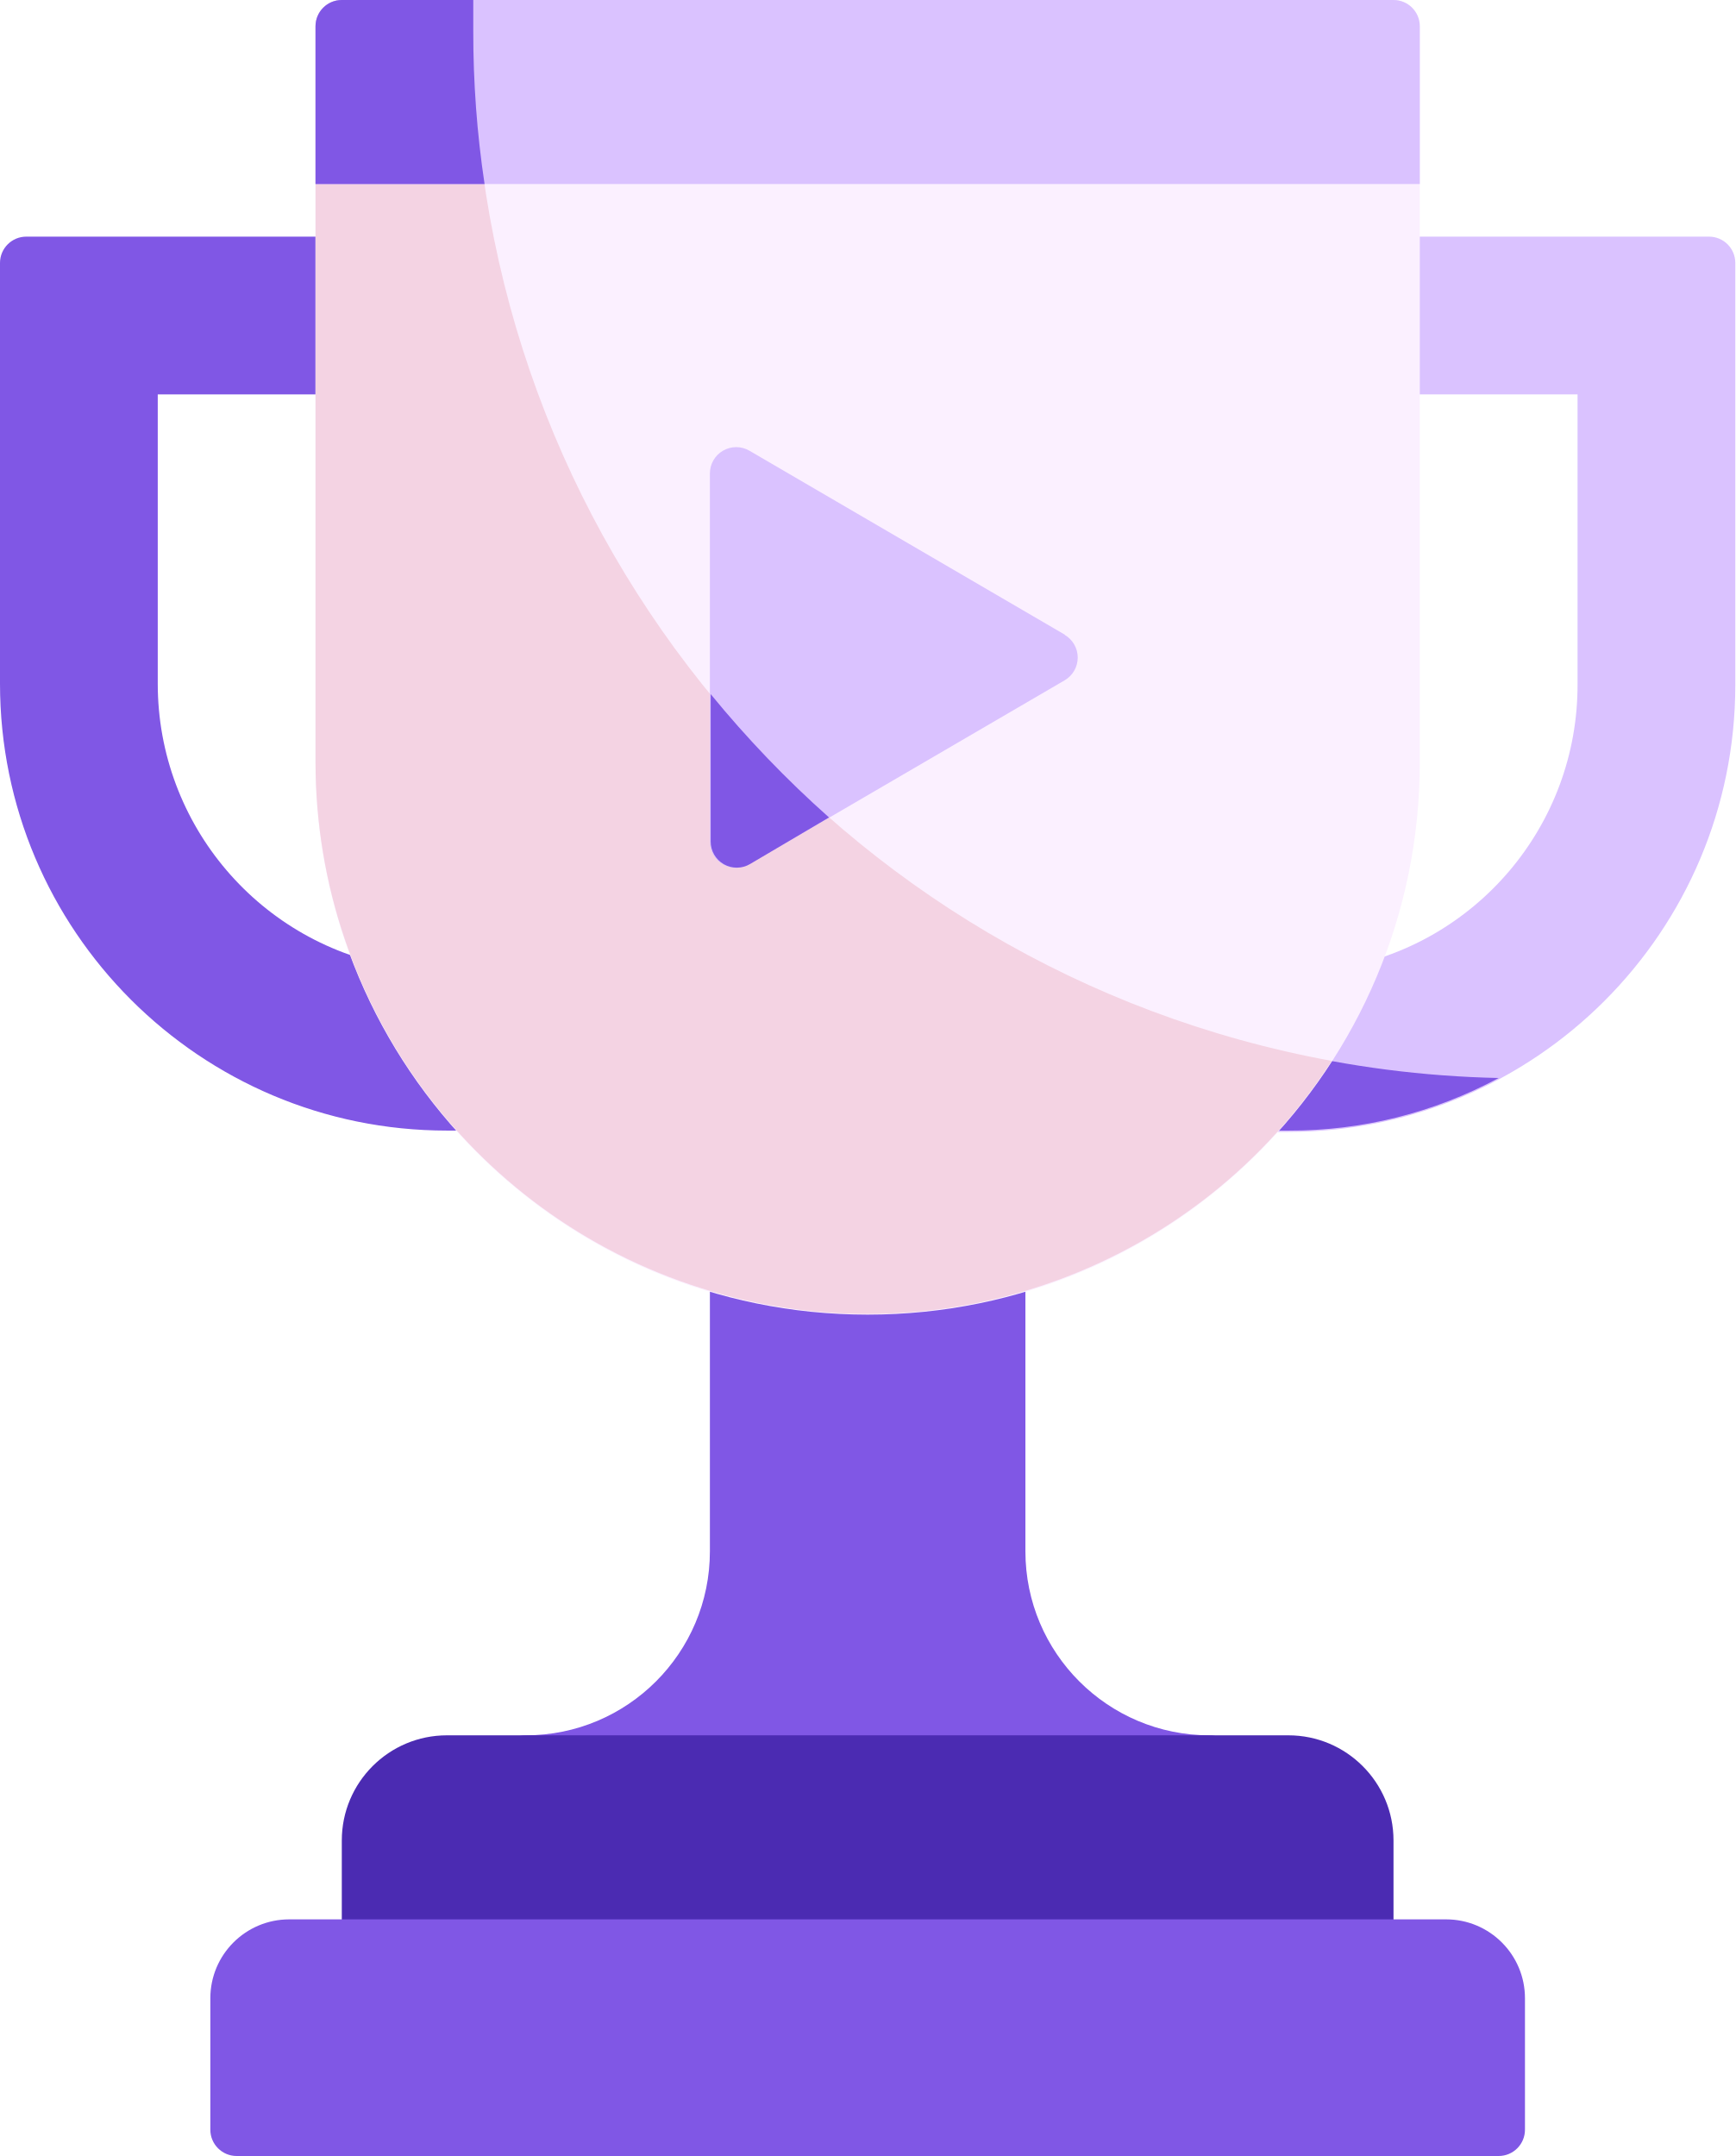
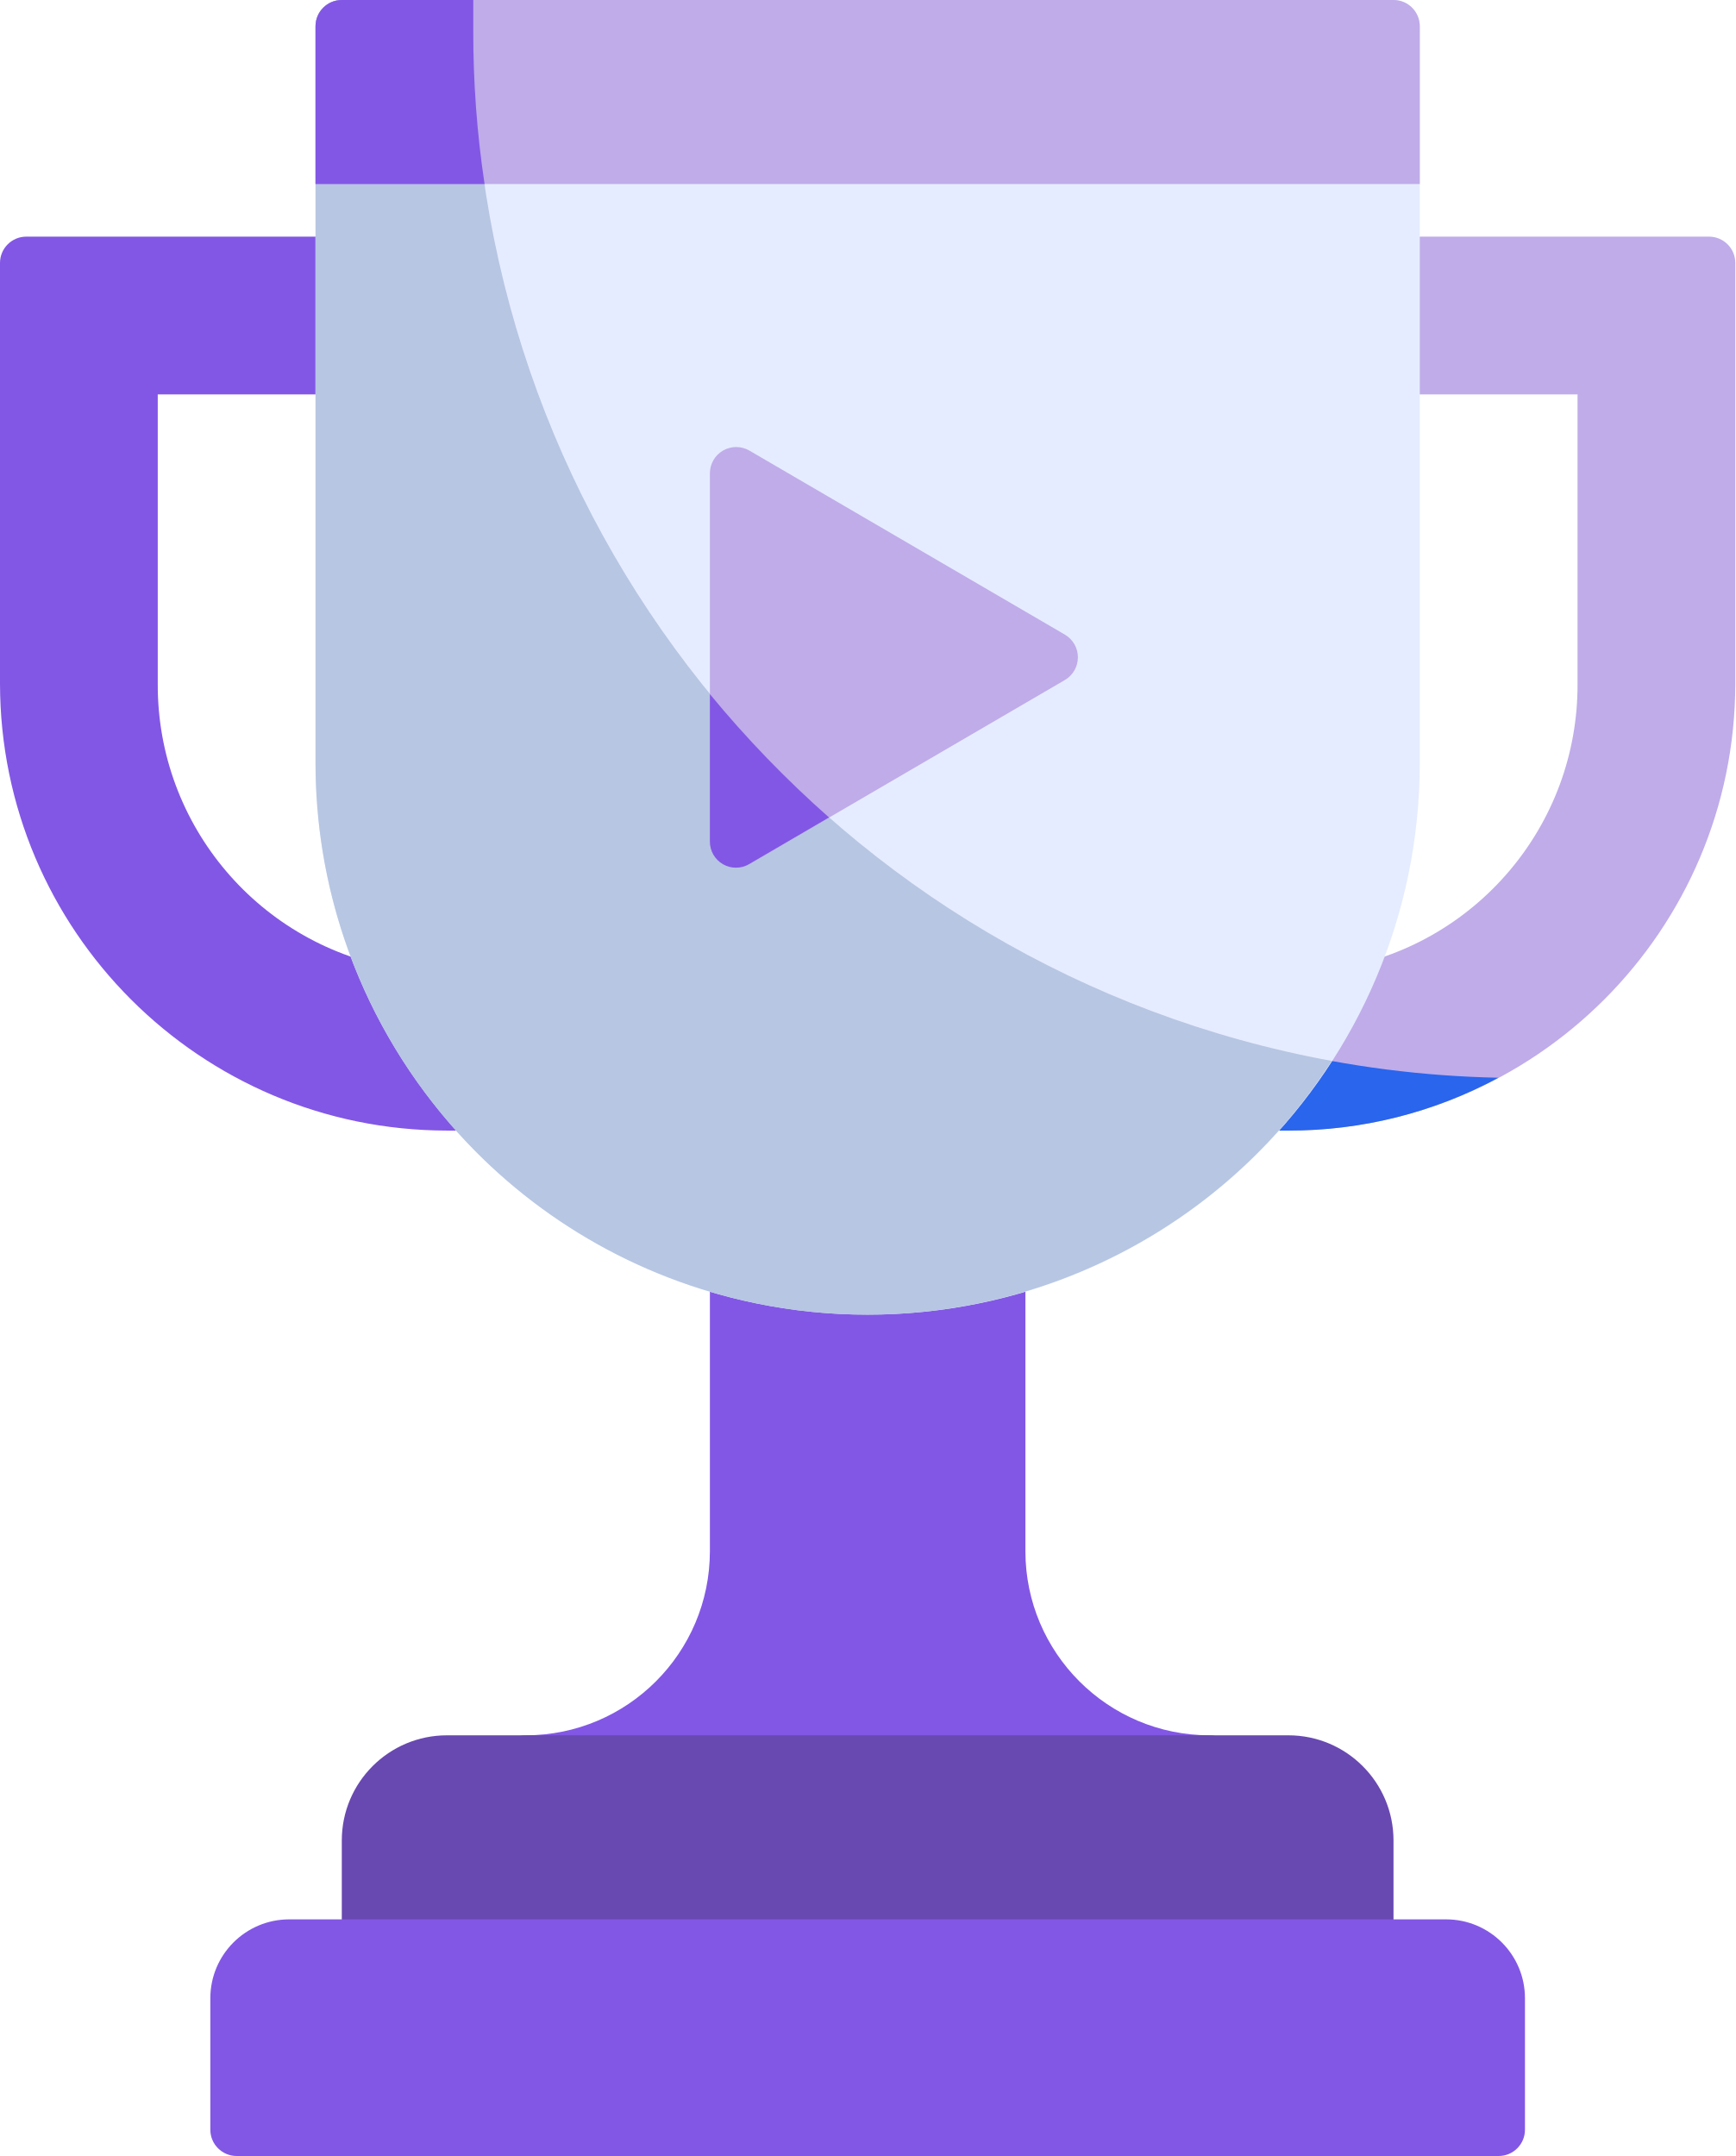
<svg xmlns="http://www.w3.org/2000/svg" width="66" height="82" viewBox="0 0 66 82">
-   <defs>
-     <style>.a{fill:#dac2ff;}.b{fill:#8057e5;}.c{fill:#fbf0ff;}.d{fill:#4b2bb2;}.e{fill:#f4d3e3;}</style>
-   </defs>
-   <g transform="translate(4490 -5988)">
-     <path class="a" d="M547,247H535a1,1,0,0,0-1,1v4a1,1,0,0,0,1,1h7v11a10.93,10.93,0,0,1-9.22,10.85,1,1,0,0,0-.74.55,18.649,18.649,0,0,1-2.61,4,1,1,0,0,0,.76,1.65H531a17,17,0,0,0,17-17V248A1,1,0,0,0,547,247Z" transform="translate(-4972 5750)" />
-     <path class="b" d="M539,279a16.73,16.73,0,0,1-8,2h-.81a1,1,0,0,1-.76-1.65,15.326,15.326,0,0,0,1.11-1.44A39.89,39.89,0,0,0,539,279Z" transform="translate(-4972 5750)" />
-     <path class="b" d="M528,304a7,7,0,0,1-7-7V286.37a1,1,0,0,0-1.25-1,19.1,19.1,0,0,1-9.5,0,1,1,0,0,0-1.25,1V297a7,7,0,0,1-7,7,1,1,0,0,0,0,2h26a1,1,0,0,0,0-2Z" transform="translate(-4972 5750)" />
-     <path class="b" d="M500.57,279.35a18.651,18.651,0,0,1-2.61-4,1,1,0,0,0-.74-.55A10.93,10.93,0,0,1,488,264V253h7a1,1,0,0,0,1-1v-4a1,1,0,0,0-1-1H483a1,1,0,0,0-1,1v16a17,17,0,0,0,17,17h.81a1,1,0,0,0,.76-1.65Z" transform="translate(-4972 5750)" />
-     <path class="c" d="M535,238H495a1,1,0,0,0-1,1v28a21,21,0,0,0,42,0V239A1,1,0,0,0,535,238Z" transform="translate(-4972 5750)" />
-     <path class="d" d="M531,304H499a4,4,0,0,0-4,4v4a1,1,0,0,0,1,1h38a1,1,0,0,0,1-1v-4A4,4,0,0,0,531,304Z" transform="translate(-4972 5750)" />
-     <path class="b" d="M537,311H493a3,3,0,0,0-3,3v5a1,1,0,0,0,1,1h48a1,1,0,0,0,1-1v-5A3,3,0,0,0,537,311Z" transform="translate(-4972 5750)" />
-     <path class="e" d="M532.65,278.35A21,21,0,0,1,494,267V239a1,1,0,0,1,1-1h5v1.17a39.831,39.831,0,0,0,32.653,39.18Z" transform="translate(-4972 5750)" />
-     <path class="a" d="M522.5,262.14l-12-7a1,1,0,0,0-1.5.87v14a.992.992,0,0,0,1.5.86l12-7a1,1,0,0,0,0-1.72Z" transform="translate(-4972 5750)" />
-     <path class="b" d="M513.53,269.09l-3,1.77a.992.992,0,0,1-1.5-.86v-5.6A41,41,0,0,0,513.53,269.09Z" transform="translate(-4972 5750)" />
-     <path class="a" d="M536,245v-6a1,1,0,0,0-1-1H495a1,1,0,0,0-1,1v6Z" transform="translate(-4972 5750)" />
-     <path class="b" d="M500.43,245H494v-6a1,1,0,0,1,1-1h5v1.17a38.643,38.643,0,0,0,.43,5.83Z" transform="translate(-4972 5750)" />
+   <g transform="translate(-11 -3)">
+     <path d="M76,12H64a1,1,0,0,0-1,1v4a1,1,0,0,0,1,1h7V29a10.937,10.937,0,0,1-9.219,10.853,1,1,0,0,0-.737.545,19.041,19.041,0,0,1-2.613,3.952A1,1,0,0,0,59.19,46H60A17.019,17.019,0,0,0,77,29V13A1,1,0,0,0,76,12Z" fill="#bface9" />
+     <path d="M67.99,43.99A16.733,16.733,0,0,1,60,46h-.81a1,1,0,0,1-.76-1.65,15.331,15.331,0,0,0,1.11-1.44,39.892,39.892,0,0,0,8.45,1.08Z" fill="#2965ed" />
+     <path d="M57,69a7.008,7.008,0,0,1-7-7V51.37a1,1,0,0,0-1.248-.969,19.237,19.237,0,0,1-9.5,0A1,1,0,0,0,38,51.37V62a7.008,7.008,0,0,1-7,7,1,1,0,0,0,0,2H57a1,1,0,0,0,0-2Z" fill="#8257e5" />
+     <path d="M29.569,44.35A19.031,19.031,0,0,1,26.956,40.4a1,1,0,0,0-.737-.545A10.937,10.937,0,0,1,17,29V18h7a1,1,0,0,0,1-1V13a1,1,0,0,0-1-1H12a1,1,0,0,0-1,1V29A17.019,17.019,0,0,0,28,46h.81a1,1,0,0,0,.76-1.65Z" fill="#8257e5" />
+     <path d="M64,3H24a1,1,0,0,0-1,1V32a21,21,0,1,0,42,0V4A1,1,0,0,0,64,3Z" fill="#e6ecff" />
+     <path d="M60,69H28a4,4,0,0,0-4,4v4a1,1,0,0,0,1,1H63a1,1,0,0,0,1-1V73a4,4,0,0,0-4-4Z" fill="#6848b1" />
+     <path d="M66,76H22a3,3,0,0,0-3,3v5a1,1,0,0,0,1,1H68a1,1,0,0,0,1-1V79a3,3,0,0,0-3-3Z" fill="#8257e5" />
+     <path d="M61.65,43.35A20.988,20.988,0,0,1,23,32V4a1,1,0,0,1,1-1h5V4.17A39.834,39.834,0,0,0,61.649,43.35Z" fill="#b7c6e2" />
+     <path d="M51.5,27.136l-12-7A1,1,0,0,0,38,21V35a1,1,0,0,0,1.5.864l12-7a1,1,0,0,0,0-1.728Z" fill="#bface9" />
+     <path d="M42.53,34.09,39.5,35.86A.991.991,0,0,1,38,35V29.4a40.96,40.96,0,0,0,4.53,4.69Z" fill="#8257e5" />
+     <path d="M65,10V4a1,1,0,0,0-1-1H24a1,1,0,0,0-1,1v6Z" fill="#bface9" />
+     <path d="M29.43,10H23V4a1,1,0,0,1,1-1h5V4.17A38.654,38.654,0,0,0,29.43,10Z" fill="#8257e5" />
  </g>
</svg>
